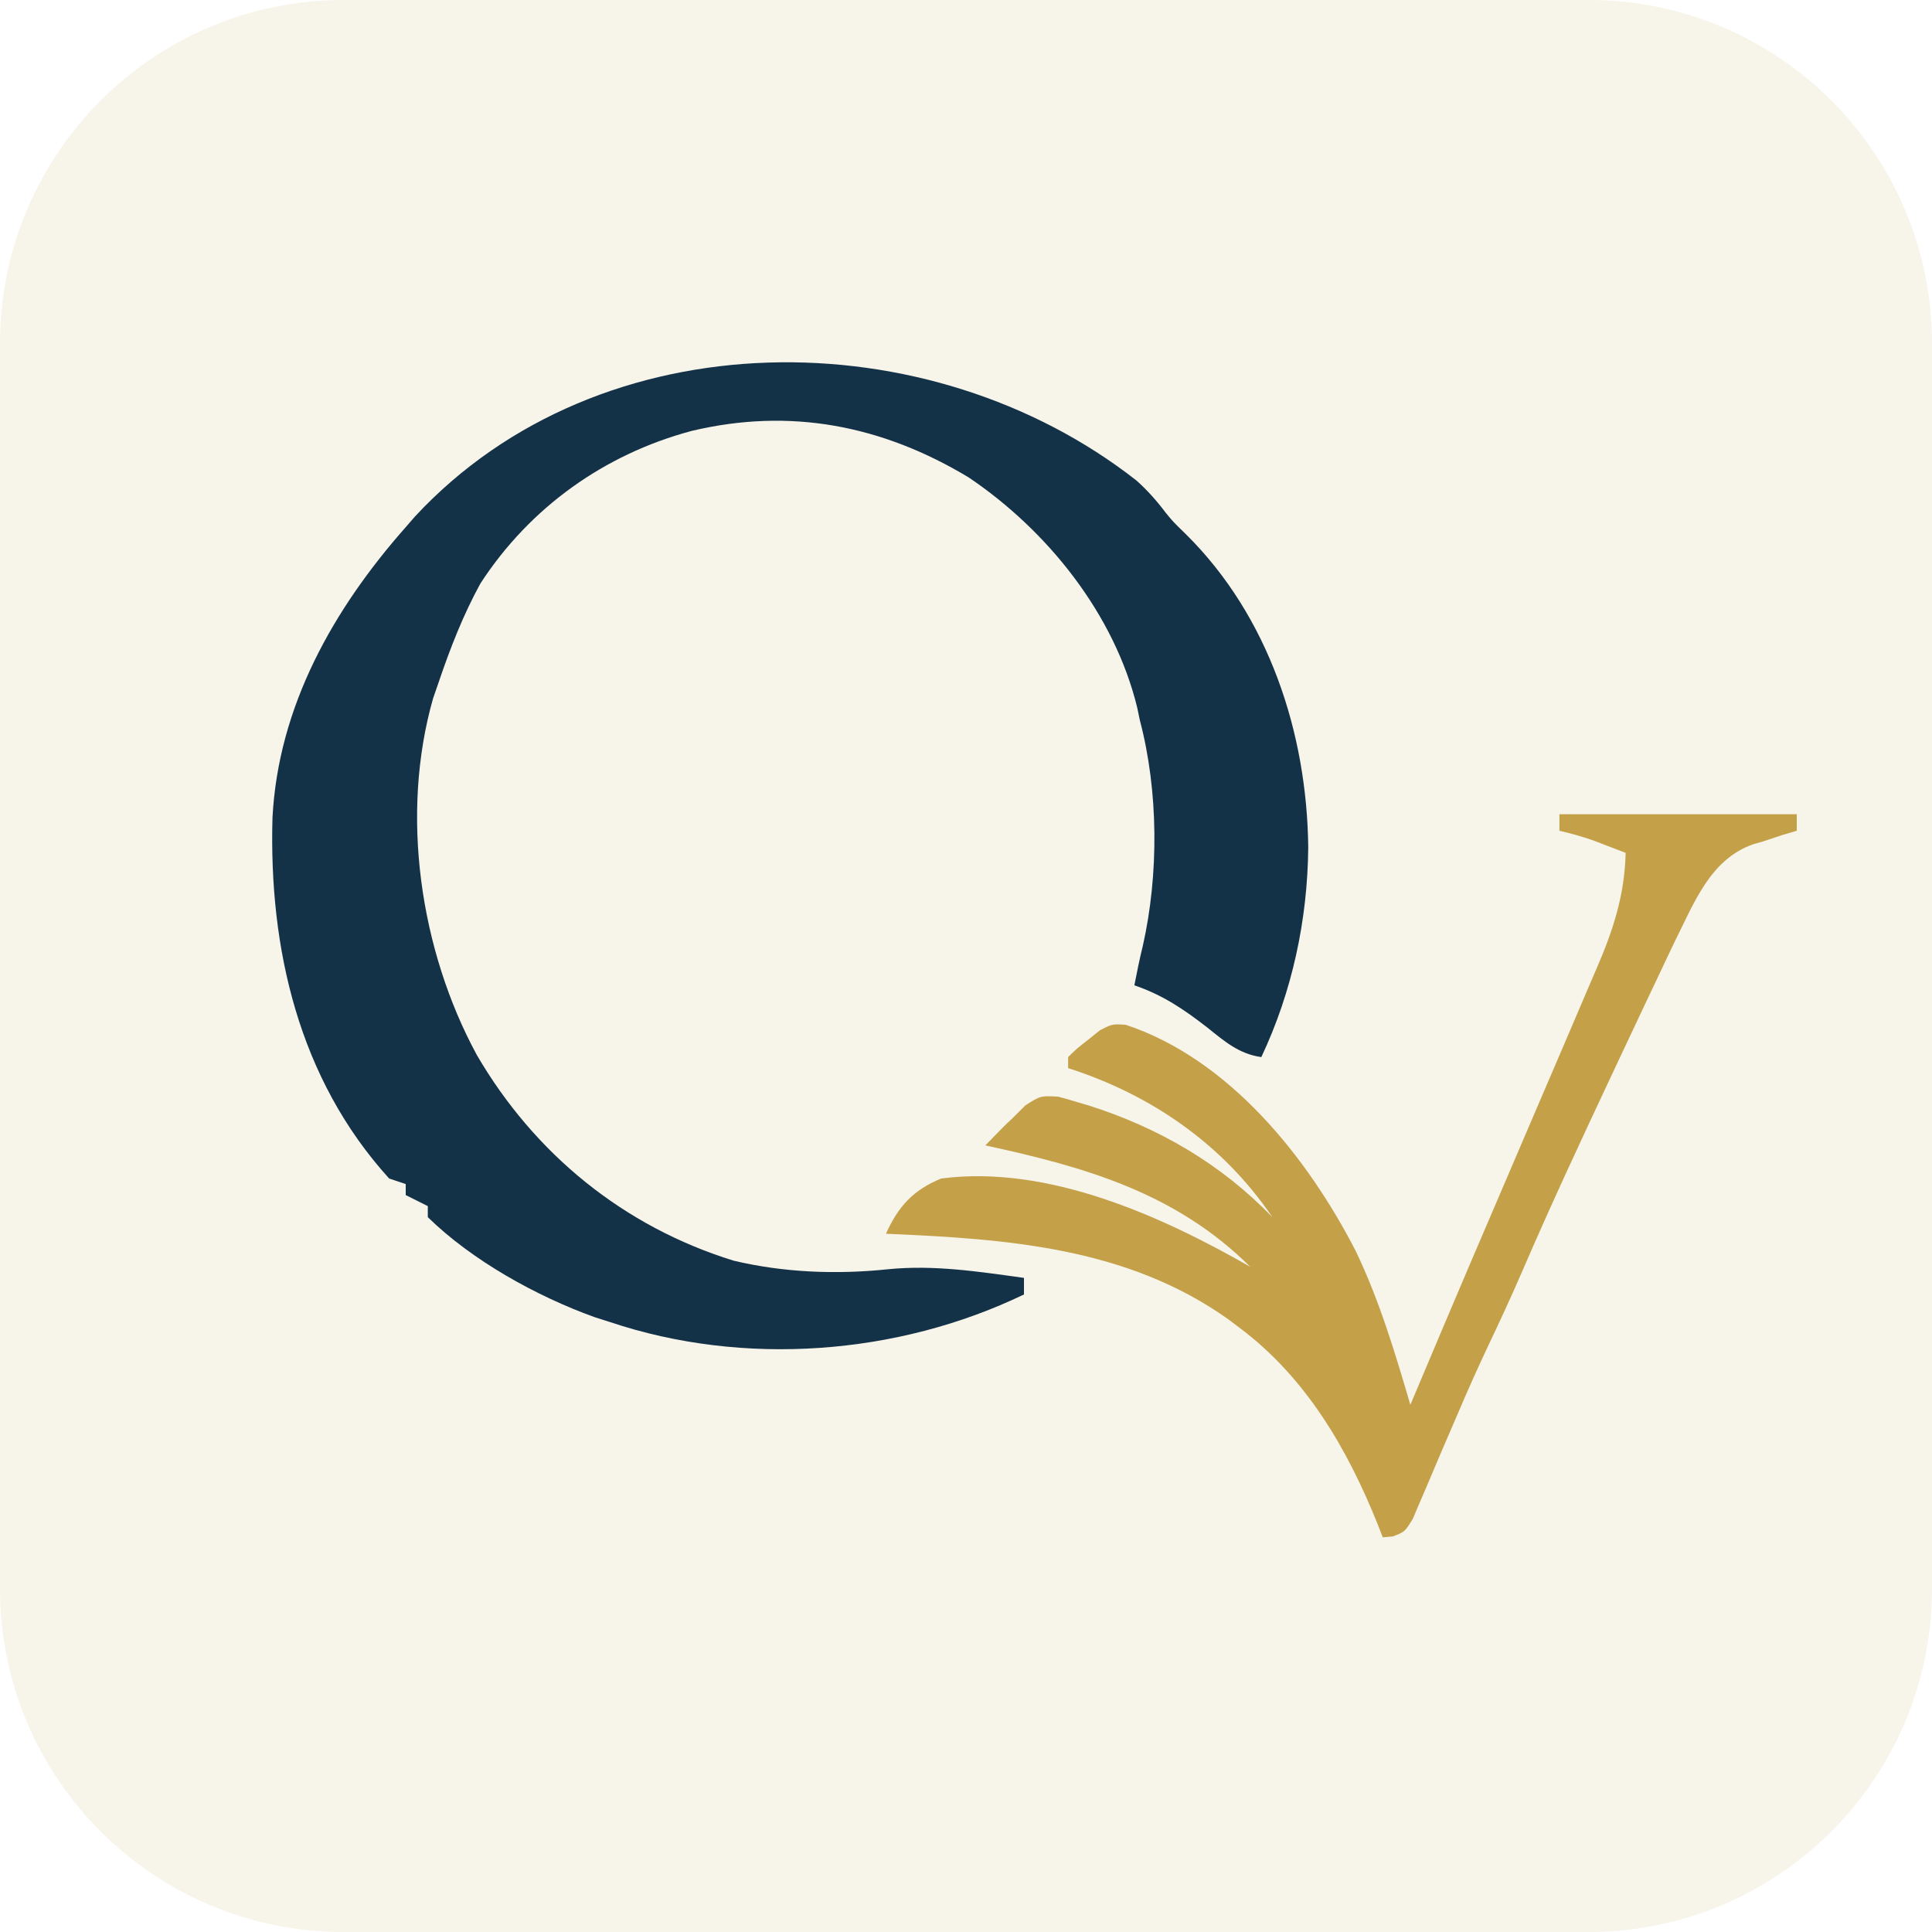
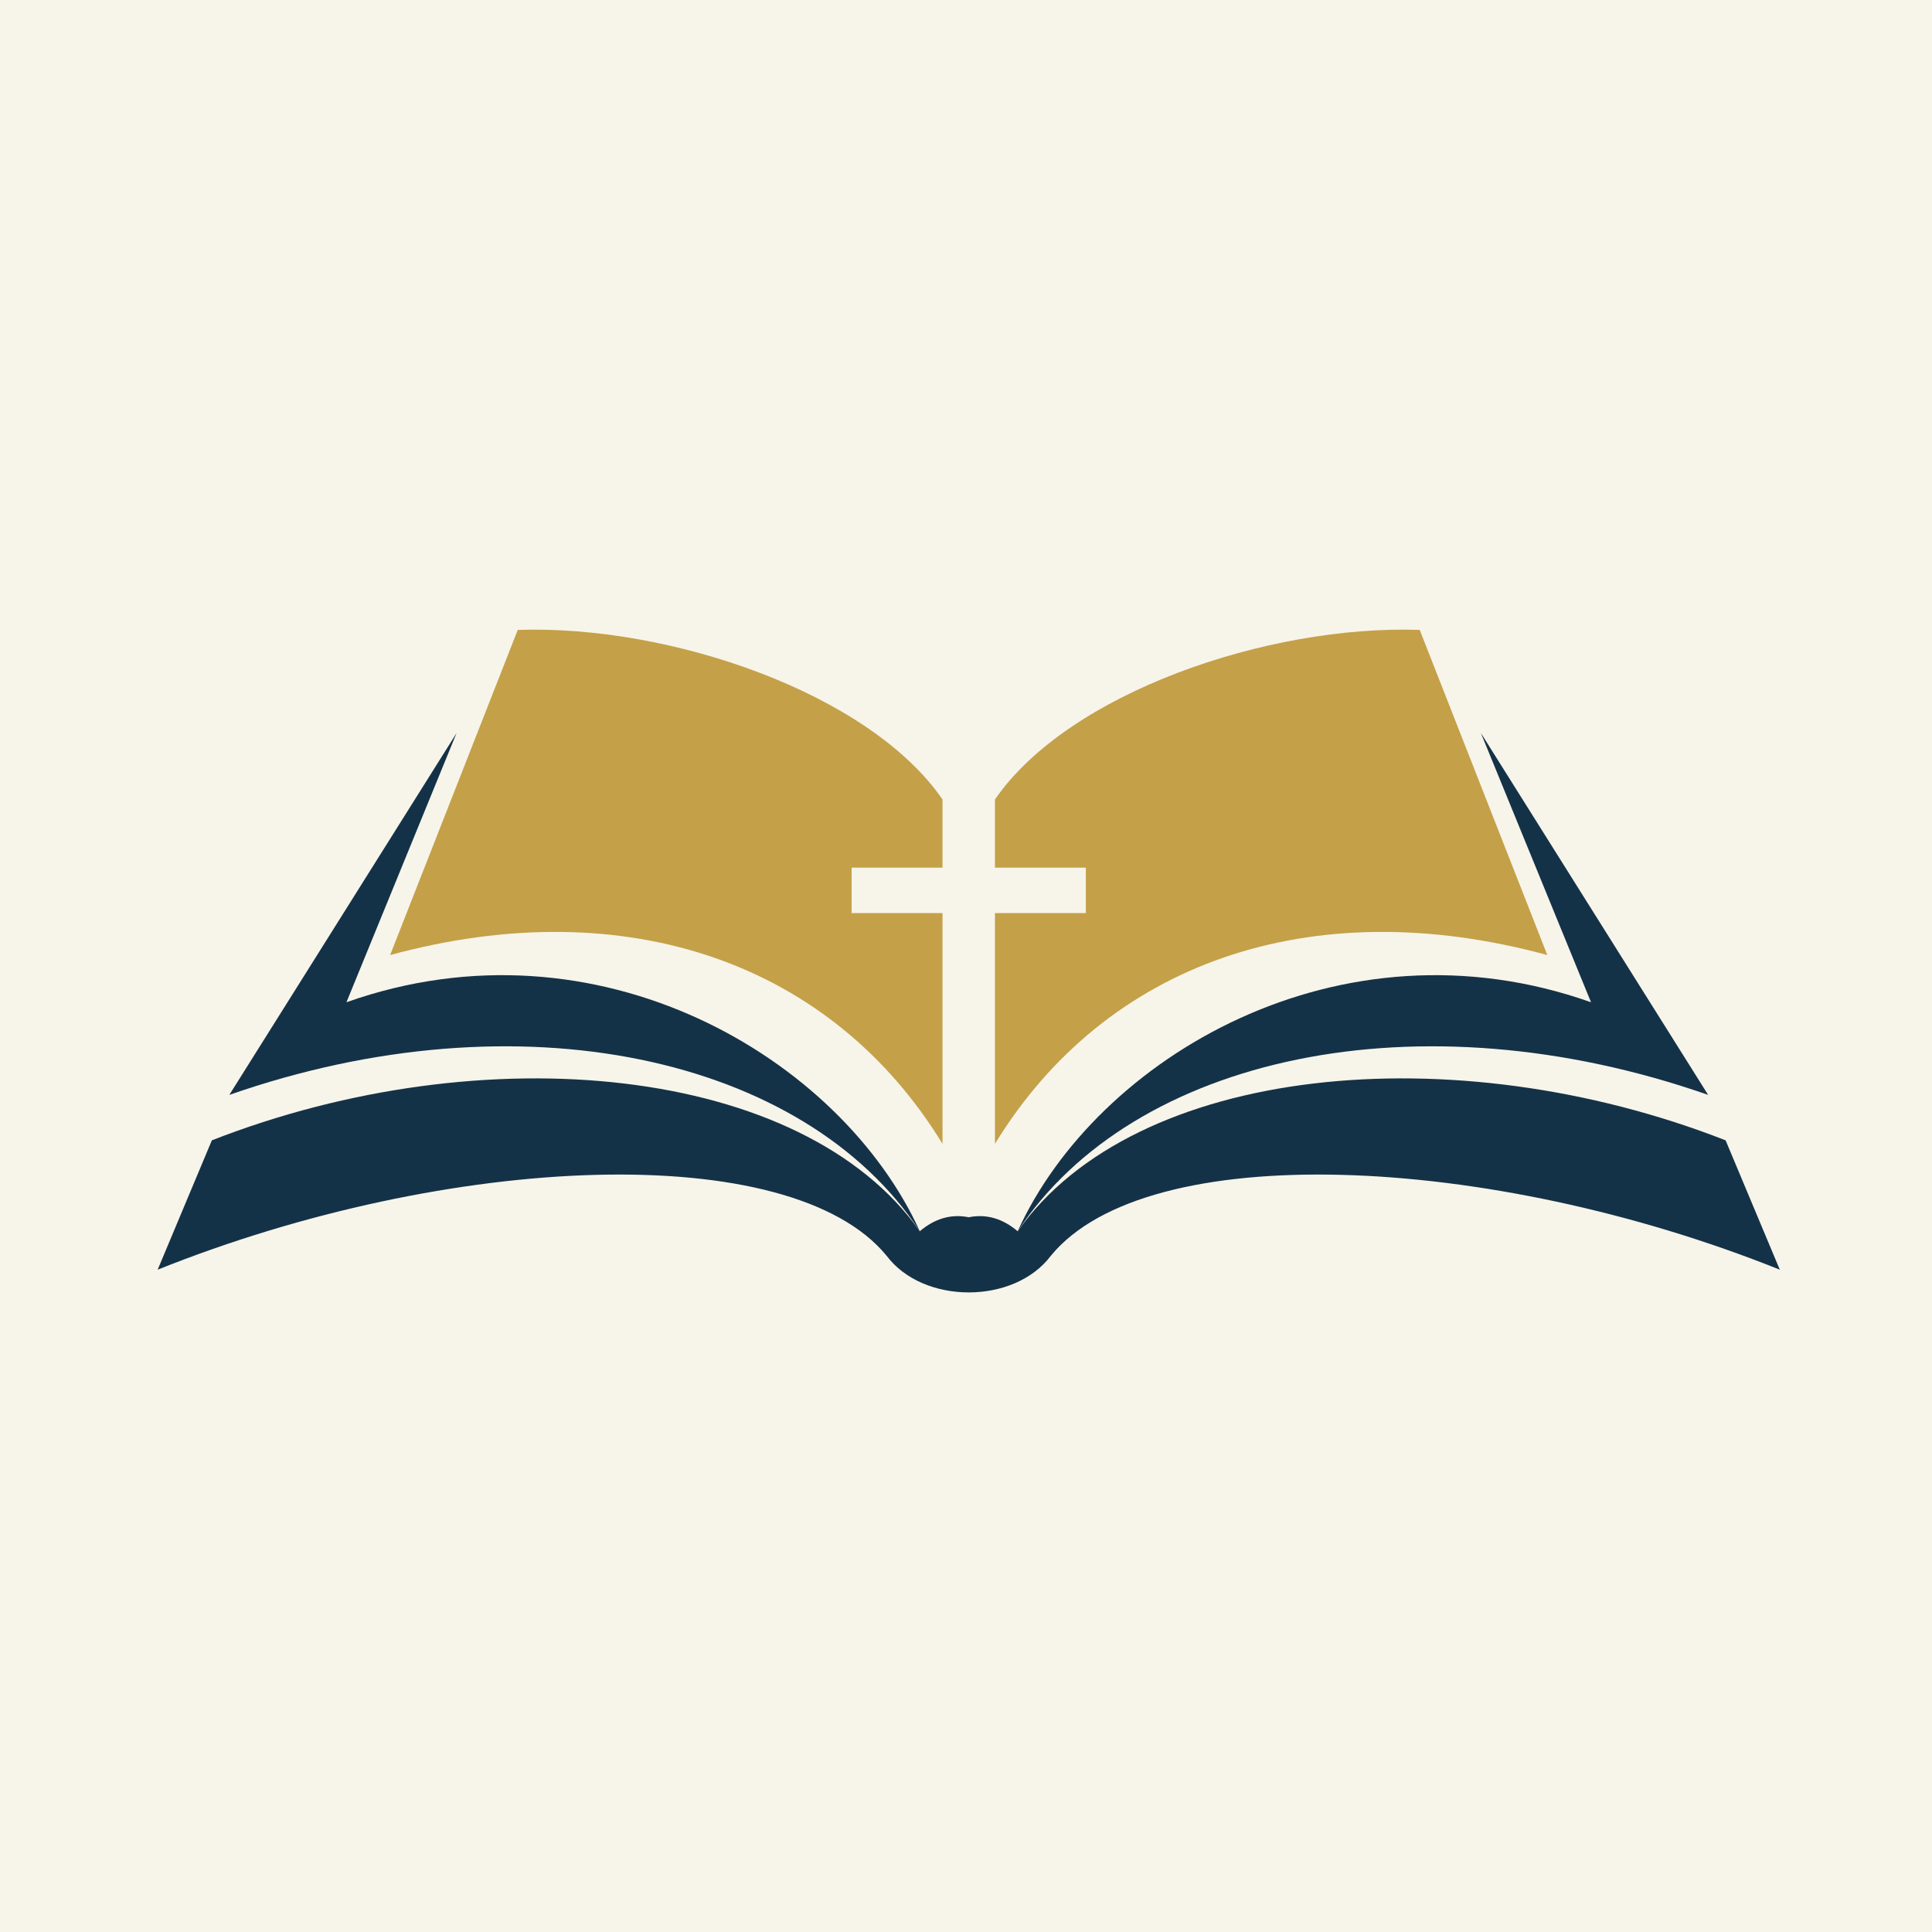
- <svg xmlns="http://www.w3.org/2000/svg" viewBox="0 0 315 315" role="img" aria-labelledby="open-vertaling-icon-title">
-   <rect width="315" height="315" rx="56" fill="#F7F4EA" />
-   <g data-role="open-folio-mark" transform="translate(15.75 15.75) scale(.9)">
-     <path d="M0 0 C1.999 1.79 3.691 3.7 5.301 5.844 C6.602 7.434 6.602 7.434 8.969 9.742 C23.957 24.576 30.873 45.725 31.102 66.434 C30.982 79.541 28.212 92.557 22.602 104.434 C18.534 103.87 15.895 101.543 12.789 99.059 C8.56 95.768 4.721 93.179 -0.398 91.434 C0.07 89.035 0.548 86.65 1.137 84.277 C4.05 71.329 3.979 56.252 0.602 43.434 C0.442 42.67 0.282 41.907 0.117 41.121 C-4.011 24.163 -16.15 9.039 -30.398 -0.566 C-46.05 -10.004 -62.702 -13.264 -80.586 -9.004 C-96.391 -4.788 -109.913 4.856 -118.875 18.648 C-121.994 24.35 -124.312 30.288 -126.398 36.434 C-126.741 37.426 -127.084 38.419 -127.438 39.441 C-133.428 60.436 -129.835 85.044 -119.503 104.083 C-109.038 121.996 -92.926 135.143 -73.023 141.309 C-63.902 143.482 -54.323 143.846 -45.023 142.871 C-36.736 142.035 -28.613 143.301 -20.398 144.434 C-20.398 145.424 -20.398 146.414 -20.398 147.434 C-43.227 158.456 -71.196 160.557 -95.398 152.434 C-96.307 152.145 -97.216 151.856 -98.152 151.559 C-108.681 147.773 -120.362 141.3 -128.398 133.434 C-128.398 132.774 -128.398 132.114 -128.398 131.434 C-129.718 130.774 -131.038 130.114 -132.398 129.434 C-132.398 128.774 -132.398 128.114 -132.398 127.434 C-133.388 127.104 -134.378 126.774 -135.398 126.434 C-151.793 108.367 -157.202 84.765 -156.535 61.056 C-155.487 40.896 -145.51 23.267 -132.398 8.434 C-132.123 8.116 -132.123 8.116 -130.727 6.508 C-97.04 -29.763 -37.474 -29.421 0 0 Z " fill="#143247" transform="translate(188.3984,69.56641)" />
-     <path d="M0 0 C14.19 0 28.38 0 43 0 C43 0.99 43 1.98 43 3 C42.131 3.257 41.262 3.513 40.367 3.777 C39.203 4.162 38.039 4.549 36.875 4.938 C36.305 5.101 35.735 5.264 35.148 5.432 C27.407 8.115 24.467 15.921 21.027 22.801 C19.983 24.965 18.96 27.138 17.938 29.312 C17.377 30.492 16.817 31.67 16.255 32.849 C14.492 36.561 12.745 40.28 11 44 C10.416 45.243 9.832 46.486 9.248 47.729 C3.802 59.329 -1.616 70.939 -6.692 82.707 C-8.706 87.369 -10.832 91.97 -13.018 96.554 C-14.816 100.359 -16.525 104.195 -18.179 108.064 C-19.241 110.547 -20.313 113.024 -21.384 115.503 C-21.918 116.747 -22.447 117.994 -22.97 119.243 C-23.71 121.009 -24.468 122.767 -25.23 124.523 C-25.668 125.554 -26.105 126.584 -26.555 127.646 C-28 130 -28 130 -30.173 130.842 C-30.776 130.894 -31.379 130.946 -32 131 C-32.291 130.25 -32.583 129.5 -32.883 128.727 C-38.387 114.984 -45.932 102 -58 93 C-58.665 92.499 -59.33 91.997 -60.016 91.48 C-78.424 78.402 -100.238 76.947 -122 76 C-119.768 71.051 -117.079 68.093 -112 66 C-92.731 63.48 -72.183 72.73 -56 82 C-69.488 68.596 -85.892 63.912 -104 60 C-100.582 56.484 -100.582 56.484 -99 55 C-98.256 54.259 -97.512 53.518 -96.746 52.754 C-94 51 -94 51 -90.828 51.168 C-89.627 51.475 -88.434 51.817 -87.25 52.188 C-86.605 52.377 -85.959 52.566 -85.294 52.761 C-72.585 56.781 -61.24 63.397 -52 73 C-60.923 59.844 -73.905 50.83 -89 46 C-89 45.34 -89 44.68 -89 44 C-87.426 42.457 -87.426 42.457 -85.312 40.812 C-84.628 40.262 -83.944 39.712 -83.238 39.145 C-81 38 -81 38 -78.578 38.145 C-59.82 44.369 -45.647 62.148 -36.927 79.073 C-32.632 87.999 -29.781 97.521 -27 107 C-26.745 106.396 -26.491 105.791 -26.228 105.169 C-24.966 102.175 -23.702 99.181 -22.438 96.188 C-22.197 95.619 -21.957 95.05 -21.709 94.464 C-18.304 86.404 -14.871 78.356 -11.413 70.318 C-8.867 64.399 -6.33 58.475 -3.8 52.549 C-2.264 48.954 -0.726 45.36 0.824 41.771 C2.256 38.452 3.675 35.127 5.084 31.798 C5.602 30.578 6.126 29.361 6.654 28.146 C9.7 21.134 11.828 14.724 12 7 C11.425 6.779 10.85 6.559 10.257 6.332 C8.885 5.806 7.513 5.28 6.141 4.754 C4.109 4.039 2.096 3.486 0 3 C0 2.01 0 1.02 0 0 Z " fill="#C4A048" transform="translate(265,130)" />
+ <svg xmlns="http://www.w3.org/2000/svg" viewBox="0 0 315 315" role="img" aria-label="Open Parafrase Weergave">
+   <rect width="315" height="315" fill="#F7F4EA" />
+   <g transform="translate(22 99) scale(.285)">
+     <g transform="translate(-150 -280)">
+       <g data-role="opw-beeldmerk">
+         <path fill="#C4A048" d="M369 293 C456 290 570 329 612 390 V429 H560 V455 H612 V587 C549 484 432 442 296 479 Z" />
+         <path fill="#C4A048" d="M885 293 C798 290 684 329 642 390 V429 H694 V455 H642 V587 C705 484 822 442 958 479 Z" />
+         <path fill="#143247" d="M334 352 L204 559 C370 501 533 537 599 637 C554 538 415 455 271 506 Z" />
+         <path fill="#143247" d="M920 352 L1050 559 C884 501 721 537 655 637 C700 538 839 455 983 506 Z" />
+         <path fill="#143247" d="M194 585 C350 524 532 542 599 637 Q612 626 627 629 Q642 626 655 637 C722 542 904 524 1060 585 L1091 659 C924 592 729 584 674 651 C653 679 601 679 580 651 C525 584 330 592 163 659 Z" />
+       </g>
+     </g>
  </g>
</svg>
